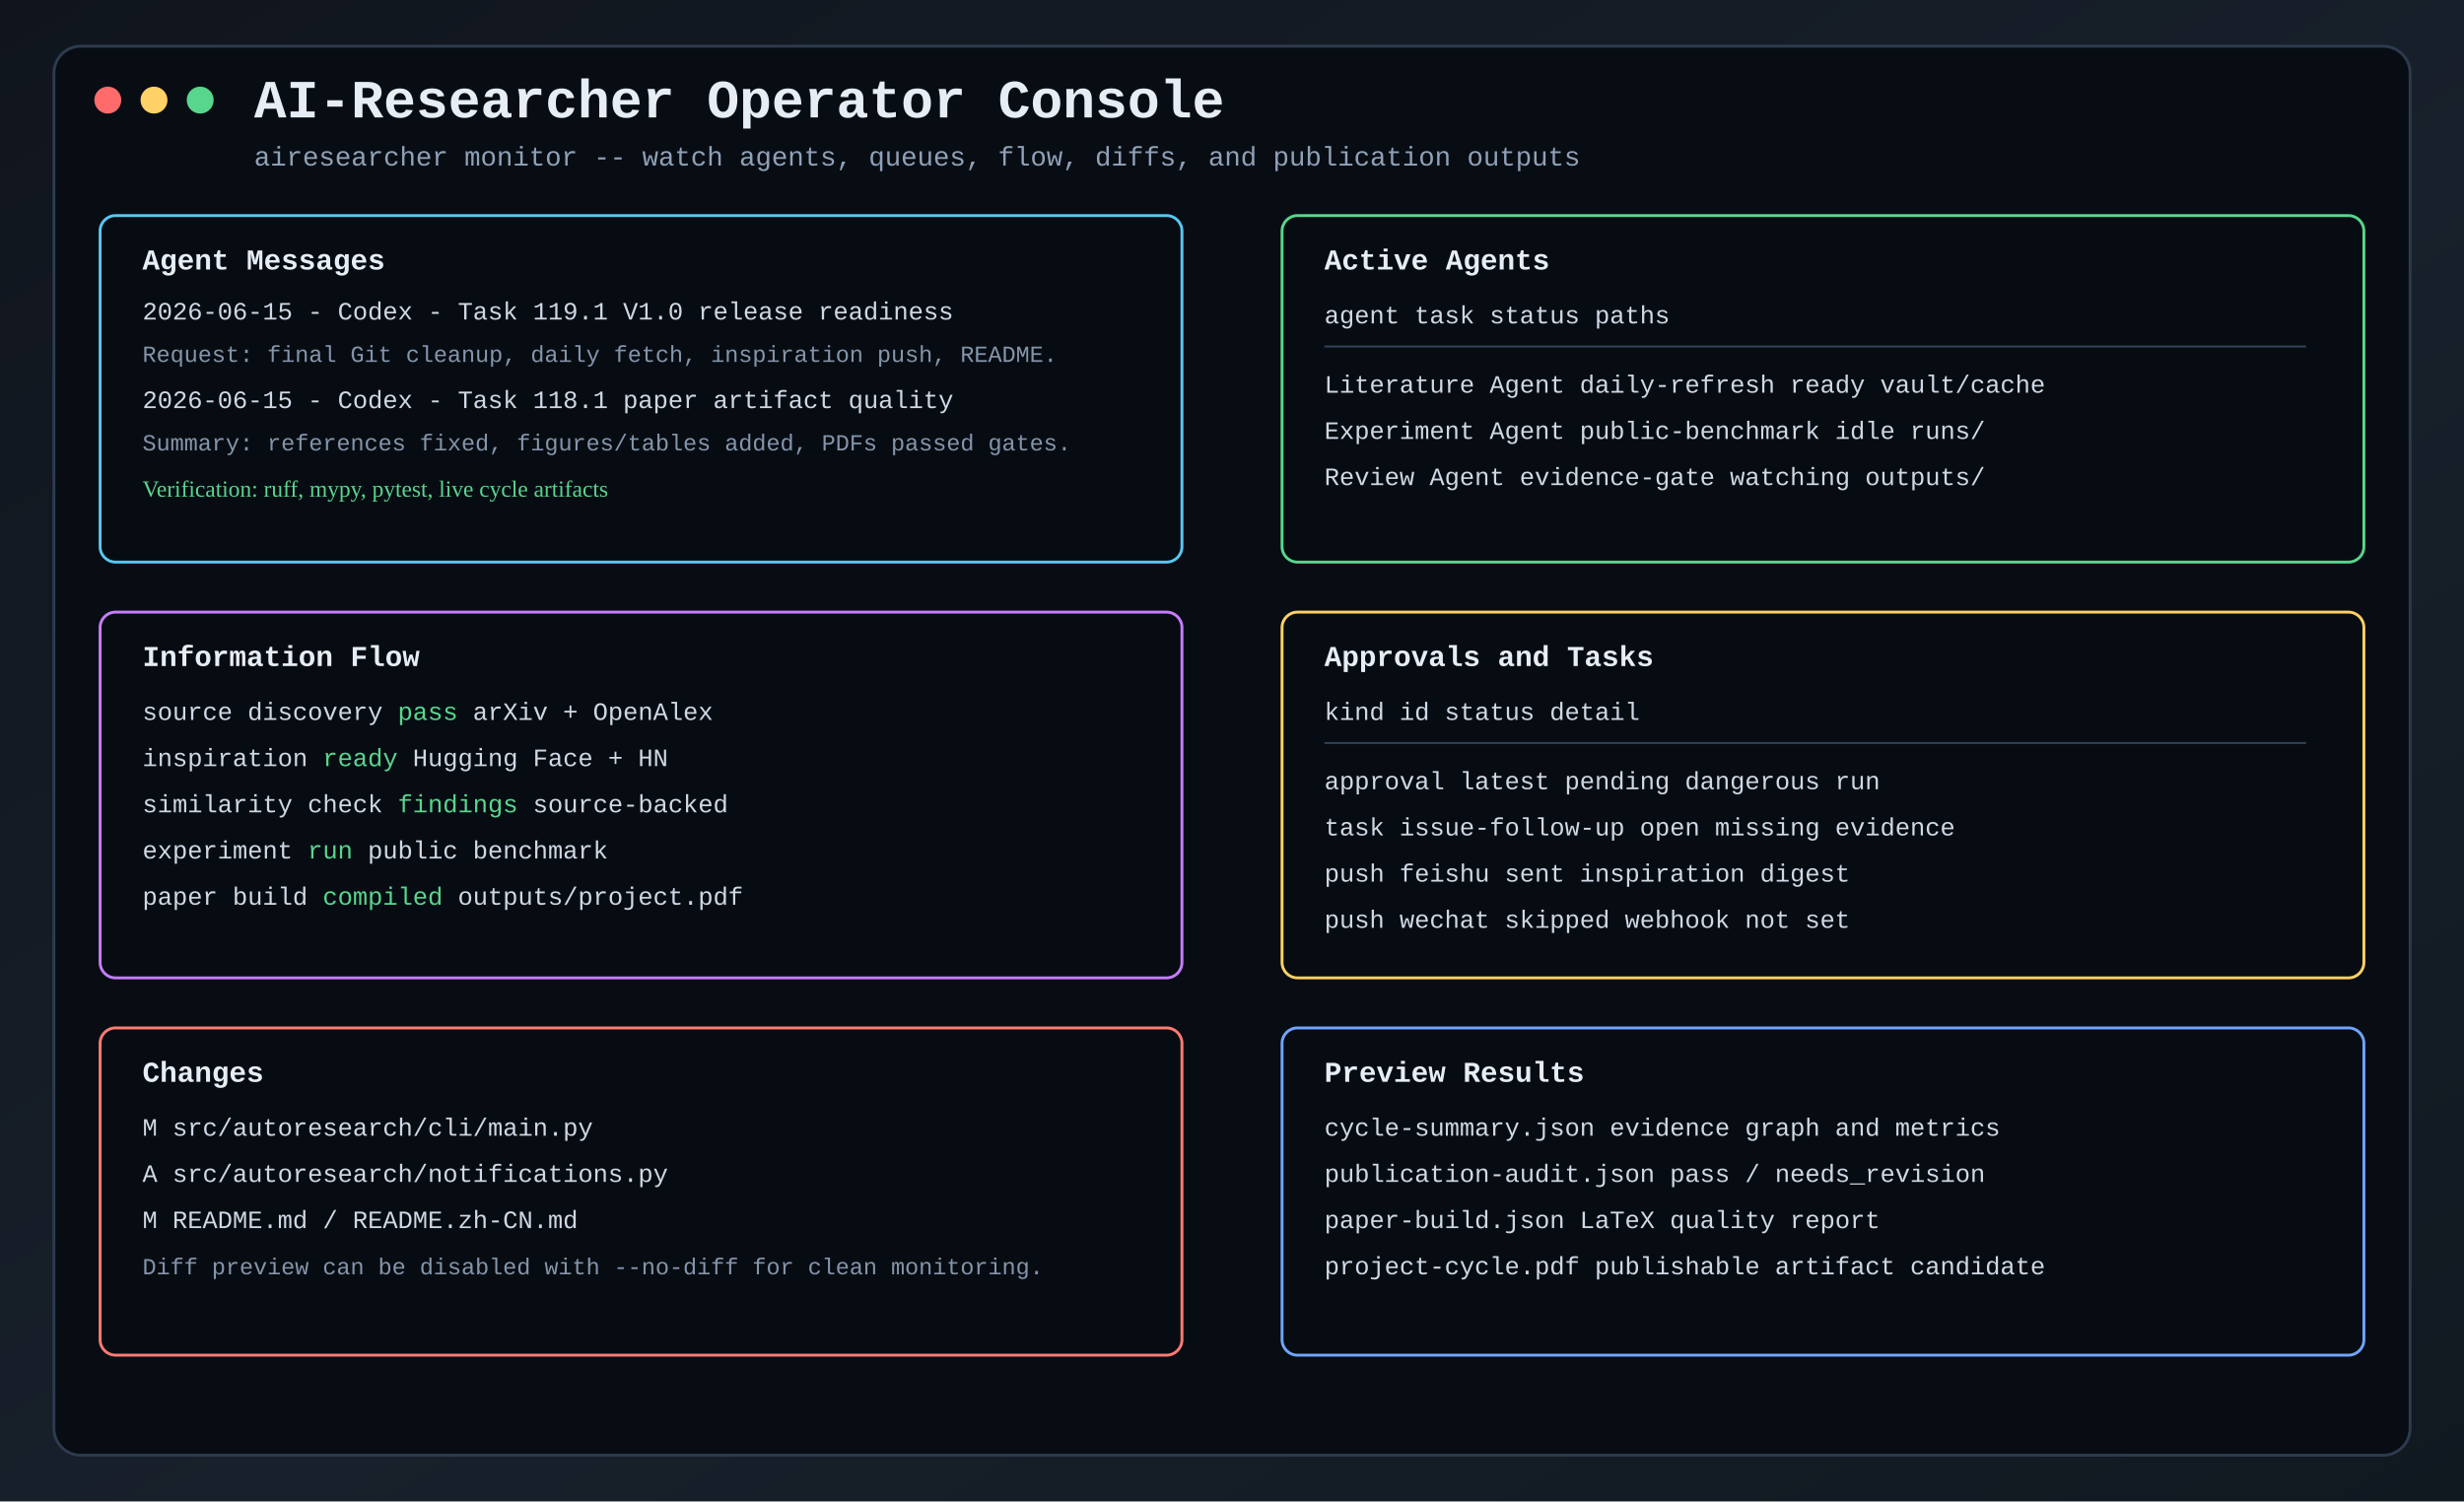
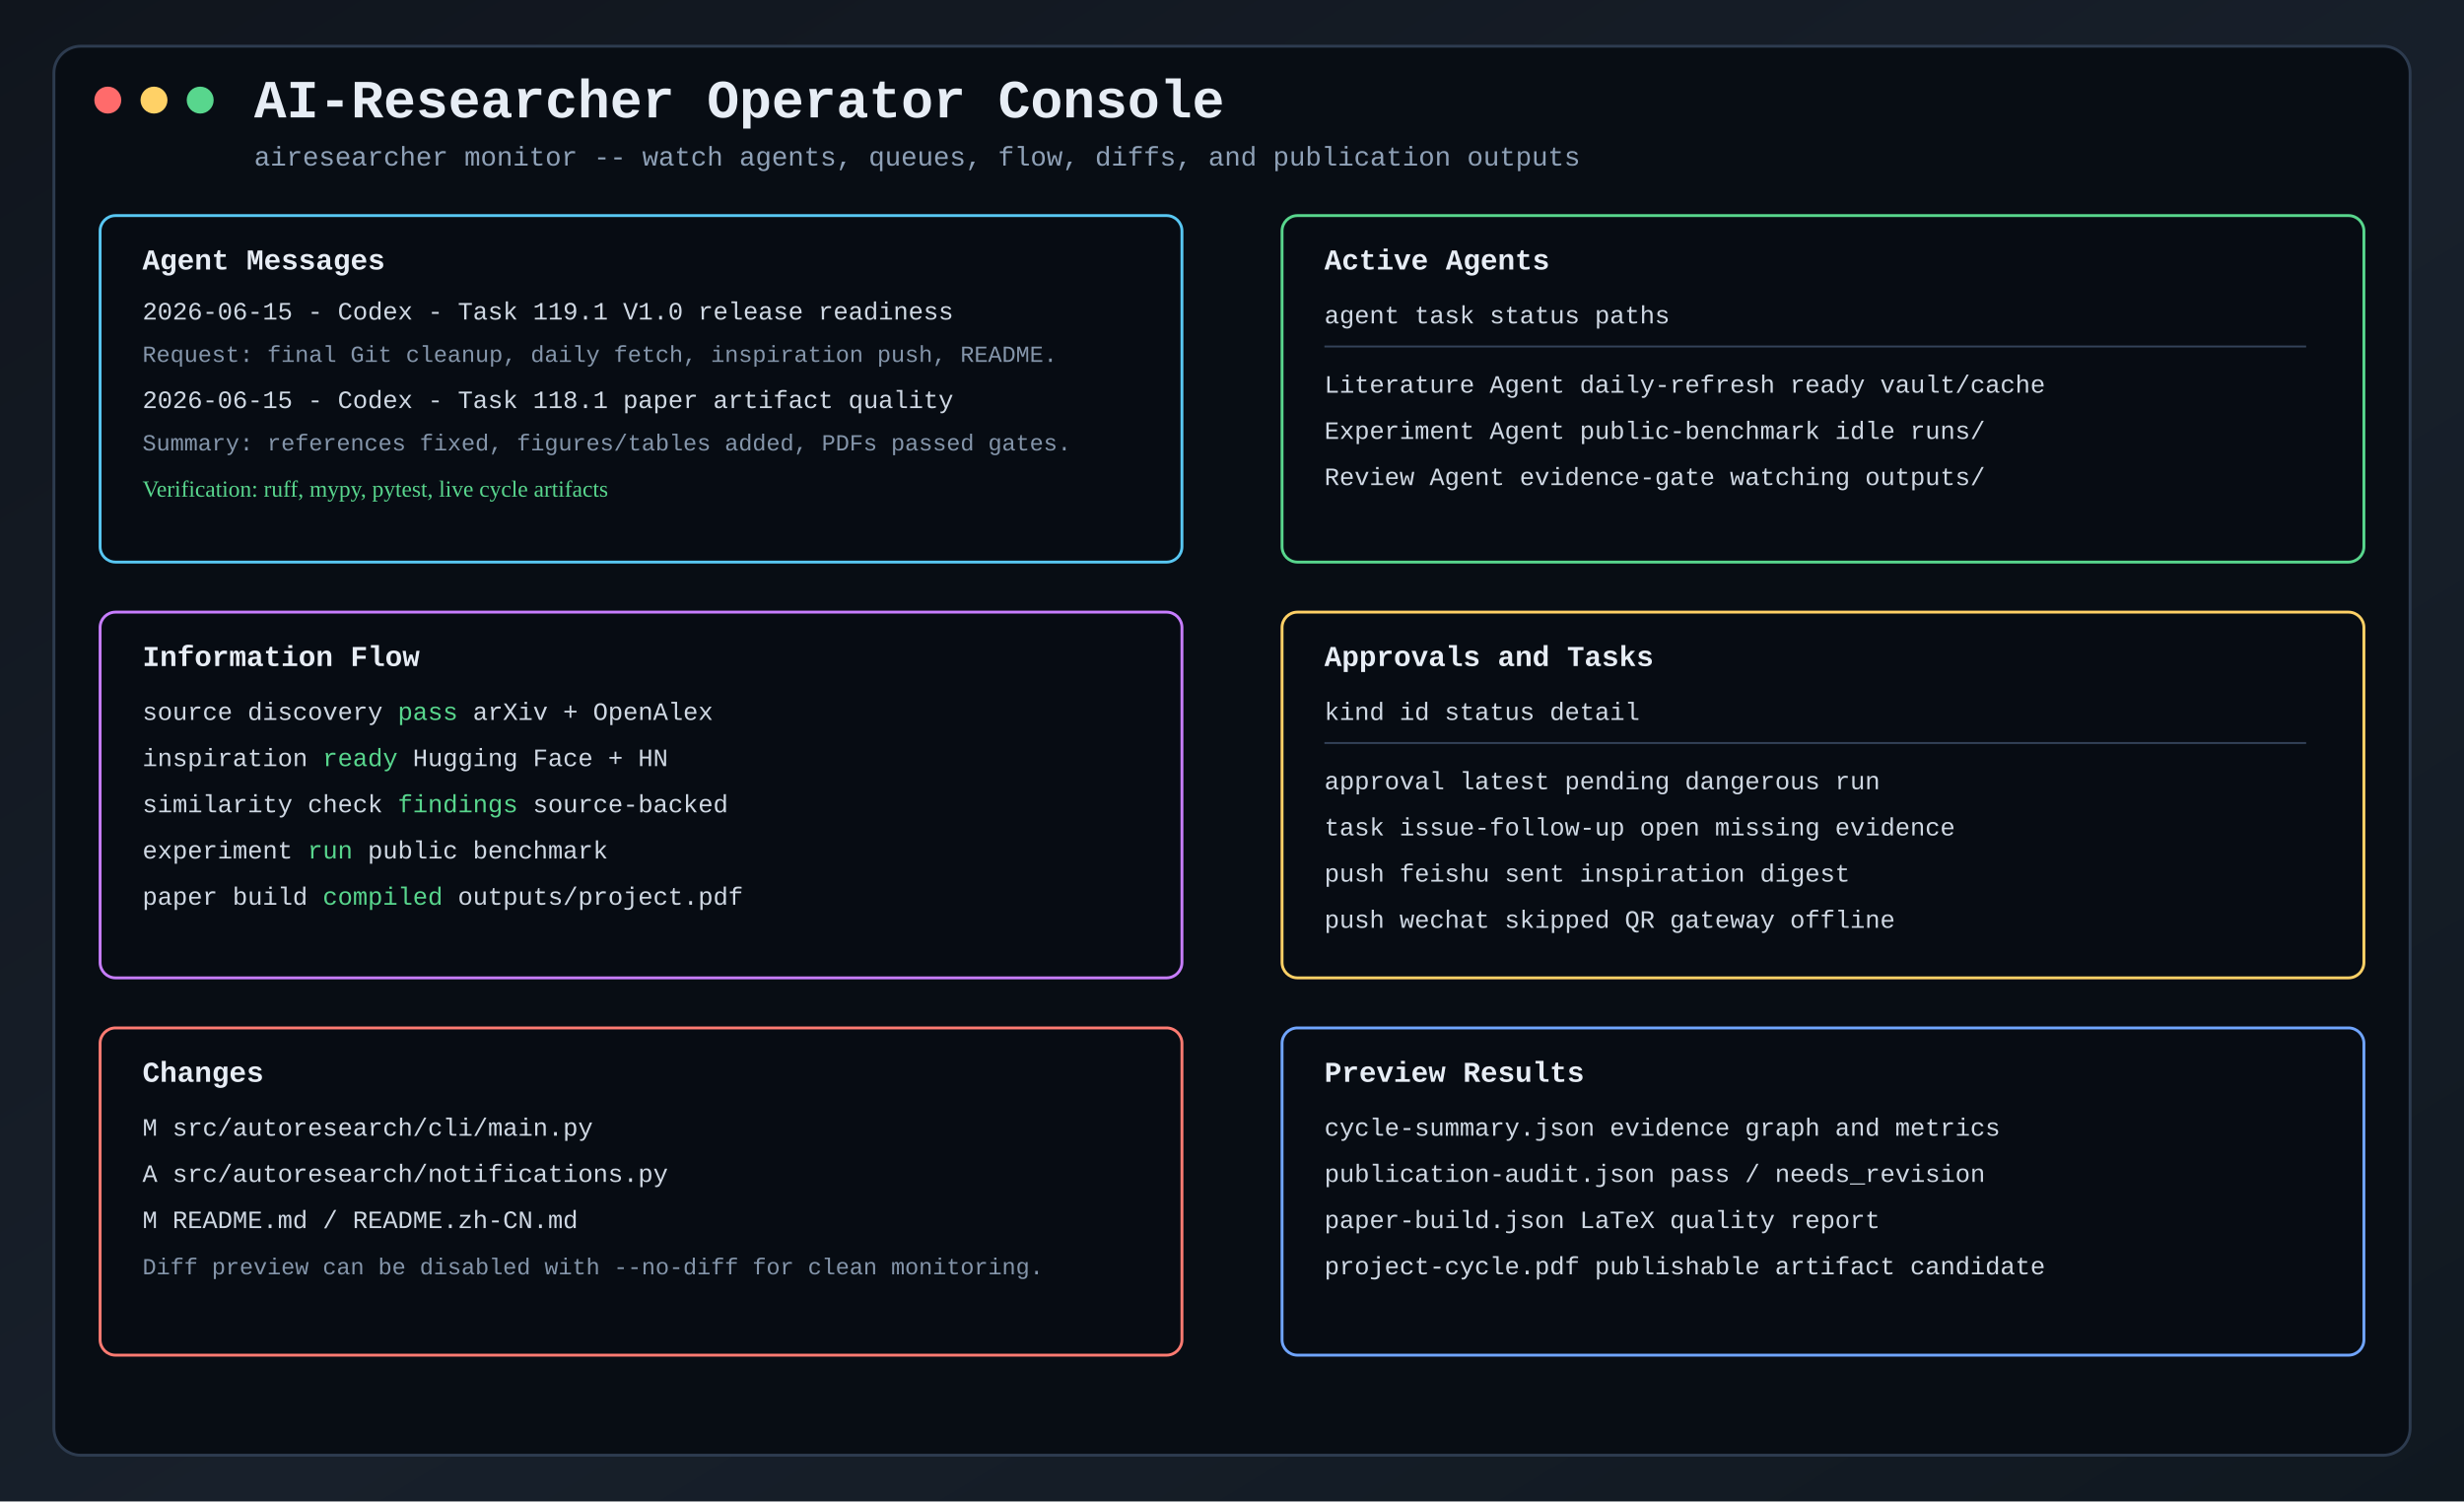
<svg xmlns="http://www.w3.org/2000/svg" width="1280" height="780" viewBox="0 0 1280 780" role="img" aria-labelledby="title desc">
  <defs>
    <linearGradient id="bg" x1="0" y1="0" x2="1" y2="1">
      <stop offset="0%" stop-color="#10151d" />
      <stop offset="55%" stop-color="#18202b" />
      <stop offset="100%" stop-color="#101820" />
    </linearGradient>
    <style>
      .title { font: 700 28px Consolas, "Liberation Mono", monospace; fill: #e7edf5; }
      .sub { font: 400 14px Consolas, "Liberation Mono", monospace; fill: #8fa1b7; }
      .panel-title { font: 700 15px Consolas, "Liberation Mono", monospace; fill: #e7edf5; }
      .text { font: 400 13px Consolas, "Liberation Mono", monospace; fill: #cfd8e3; }
      .muted { font: 400 12px Consolas, "Liberation Mono", monospace; fill: #8495aa; }
      .ok { fill: #58d68d; }
      .warn { fill: #ffd166; }
      .fail { fill: #ff7b72; }
      .cyan { stroke: #58c7f3; }
      .green { stroke: #58d68d; }
      .magenta { stroke: #c77dff; }
      .yellow { stroke: #ffd166; }
      .red { stroke: #ff7b72; }
      .blue { stroke: #70a5ff; }
      .panel { fill: rgba(8, 12, 18, 0.72); stroke-width: 1.5; rx: 8; }
    </style>
  </defs>
  <rect width="1280" height="780" fill="url(#bg)" />
  <rect x="28" y="24" width="1224" height="732" rx="14" fill="#080d14" stroke="#2d3b4f" stroke-width="1.5" />
  <circle cx="56" cy="52" r="7" fill="#ff6b6b" />
  <circle cx="80" cy="52" r="7" fill="#ffd166" />
  <circle cx="104" cy="52" r="7" fill="#58d68d" />
  <text x="132" y="61" class="title">AI-Researcher Operator Console</text>
  <text x="132" y="86" class="sub">airesearcher monitor -- watch agents, queues, flow, diffs, and publication outputs</text>
  <rect x="52" y="112" width="562" height="180" class="panel cyan" />
  <text x="74" y="140" class="panel-title">Agent Messages</text>
  <text x="74" y="166" class="text">2026-06-15 - Codex - Task 119.1 V1.0 release readiness</text>
  <text x="74" y="188" class="muted">Request: final Git cleanup, daily fetch, inspiration push, README.</text>
  <text x="74" y="212" class="text">2026-06-15 - Codex - Task 118.1 paper artifact quality</text>
  <text x="74" y="234" class="muted">Summary: references fixed, figures/tables added, PDFs passed gates.</text>
  <text x="74" y="258" class="ok">Verification: ruff, mypy, pytest, live cycle artifacts</text>
  <rect x="666" y="112" width="562" height="180" class="panel green" />
  <text x="688" y="140" class="panel-title">Active Agents</text>
  <text x="688" y="168" class="text">agent              task                    status      paths</text>
  <line x1="688" y1="180" x2="1198" y2="180" stroke="#334258" />
  <text x="688" y="204" class="text">Literature Agent   daily-refresh           ready       vault/cache</text>
  <text x="688" y="228" class="text">Experiment Agent   public-benchmark        idle        runs/</text>
  <text x="688" y="252" class="text">Review Agent       evidence-gate           watching    outputs/</text>
  <rect x="52" y="318" width="562" height="190" class="panel magenta" />
  <text x="74" y="346" class="panel-title">Information Flow</text>
  <text x="74" y="374" class="text">source discovery    <tspan class="ok">pass</tspan>       arXiv + OpenAlex</text>
  <text x="74" y="398" class="text">inspiration         <tspan class="ok">ready</tspan>      Hugging Face + HN</text>
  <text x="74" y="422" class="text">similarity check    <tspan class="ok">findings</tspan>   source-backed</text>
  <text x="74" y="446" class="text">experiment          <tspan class="ok">run</tspan>        public benchmark</text>
  <text x="74" y="470" class="text">paper build         <tspan class="ok">compiled</tspan>   outputs/project.pdf</text>
  <rect x="666" y="318" width="562" height="190" class="panel yellow" />
  <text x="688" y="346" class="panel-title">Approvals and Tasks</text>
  <text x="688" y="374" class="text">kind        id                         status      detail</text>
  <line x1="688" y1="386" x2="1198" y2="386" stroke="#334258" />
  <text x="688" y="410" class="text">approval    latest                     pending     dangerous run</text>
  <text x="688" y="434" class="text">task        issue-follow-up            open        missing evidence</text>
  <text x="688" y="458" class="text">push        feishu                     sent        inspiration digest</text>
-   <text x="688" y="482" class="text">push        wechat                     skipped     webhook not set</text>
+   <text x="688" y="482" class="text">push        wechat                     skipped     QR gateway offline</text>
  <rect x="52" y="534" width="562" height="170" class="panel red" />
  <text x="74" y="562" class="panel-title">Changes</text>
  <text x="74" y="590" class="text">M src/autoresearch/cli/main.py</text>
  <text x="74" y="614" class="text">A src/autoresearch/notifications.py</text>
  <text x="74" y="638" class="text">M README.md / README.zh-CN.md</text>
  <text x="74" y="662" class="muted">Diff preview can be disabled with --no-diff for clean monitoring.</text>
  <rect x="666" y="534" width="562" height="170" class="panel blue" />
  <text x="688" y="562" class="panel-title">Preview Results</text>
  <text x="688" y="590" class="text">cycle-summary.json        evidence graph and metrics</text>
  <text x="688" y="614" class="text">publication-audit.json    pass / needs_revision</text>
  <text x="688" y="638" class="text">paper-build.json          LaTeX quality report</text>
  <text x="688" y="662" class="text">project-cycle.pdf         publishable artifact candidate</text>
</svg>
